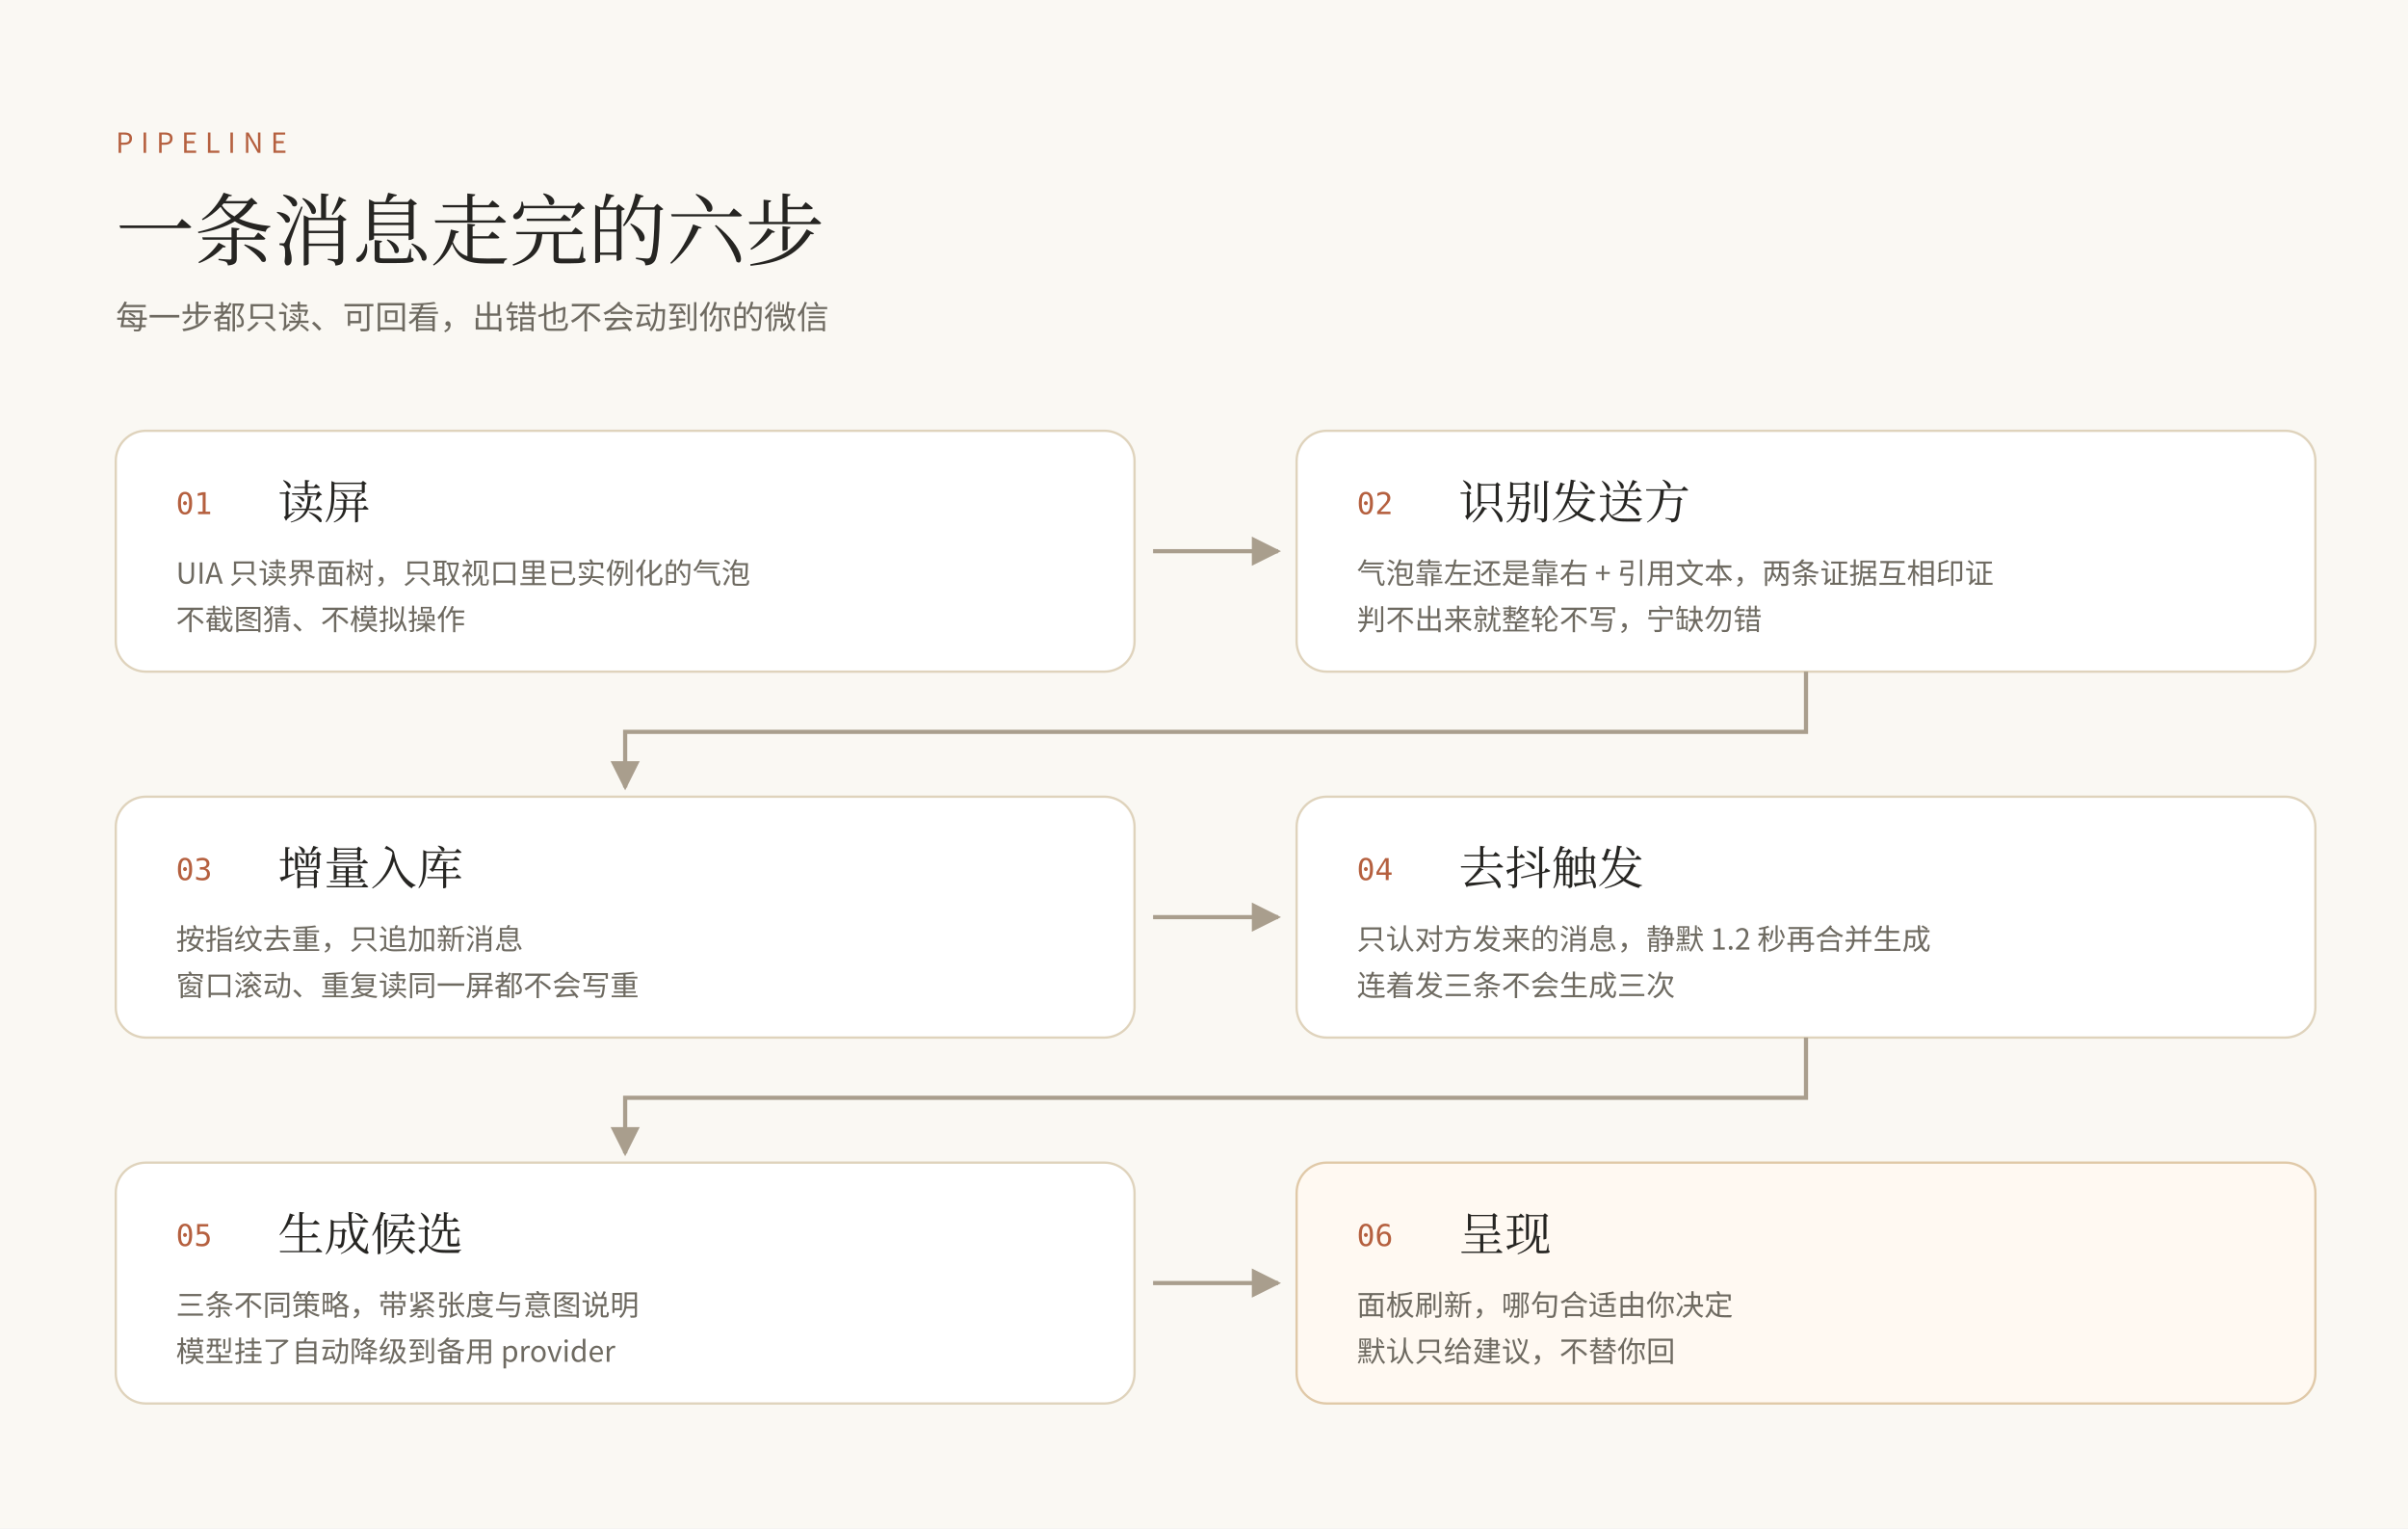
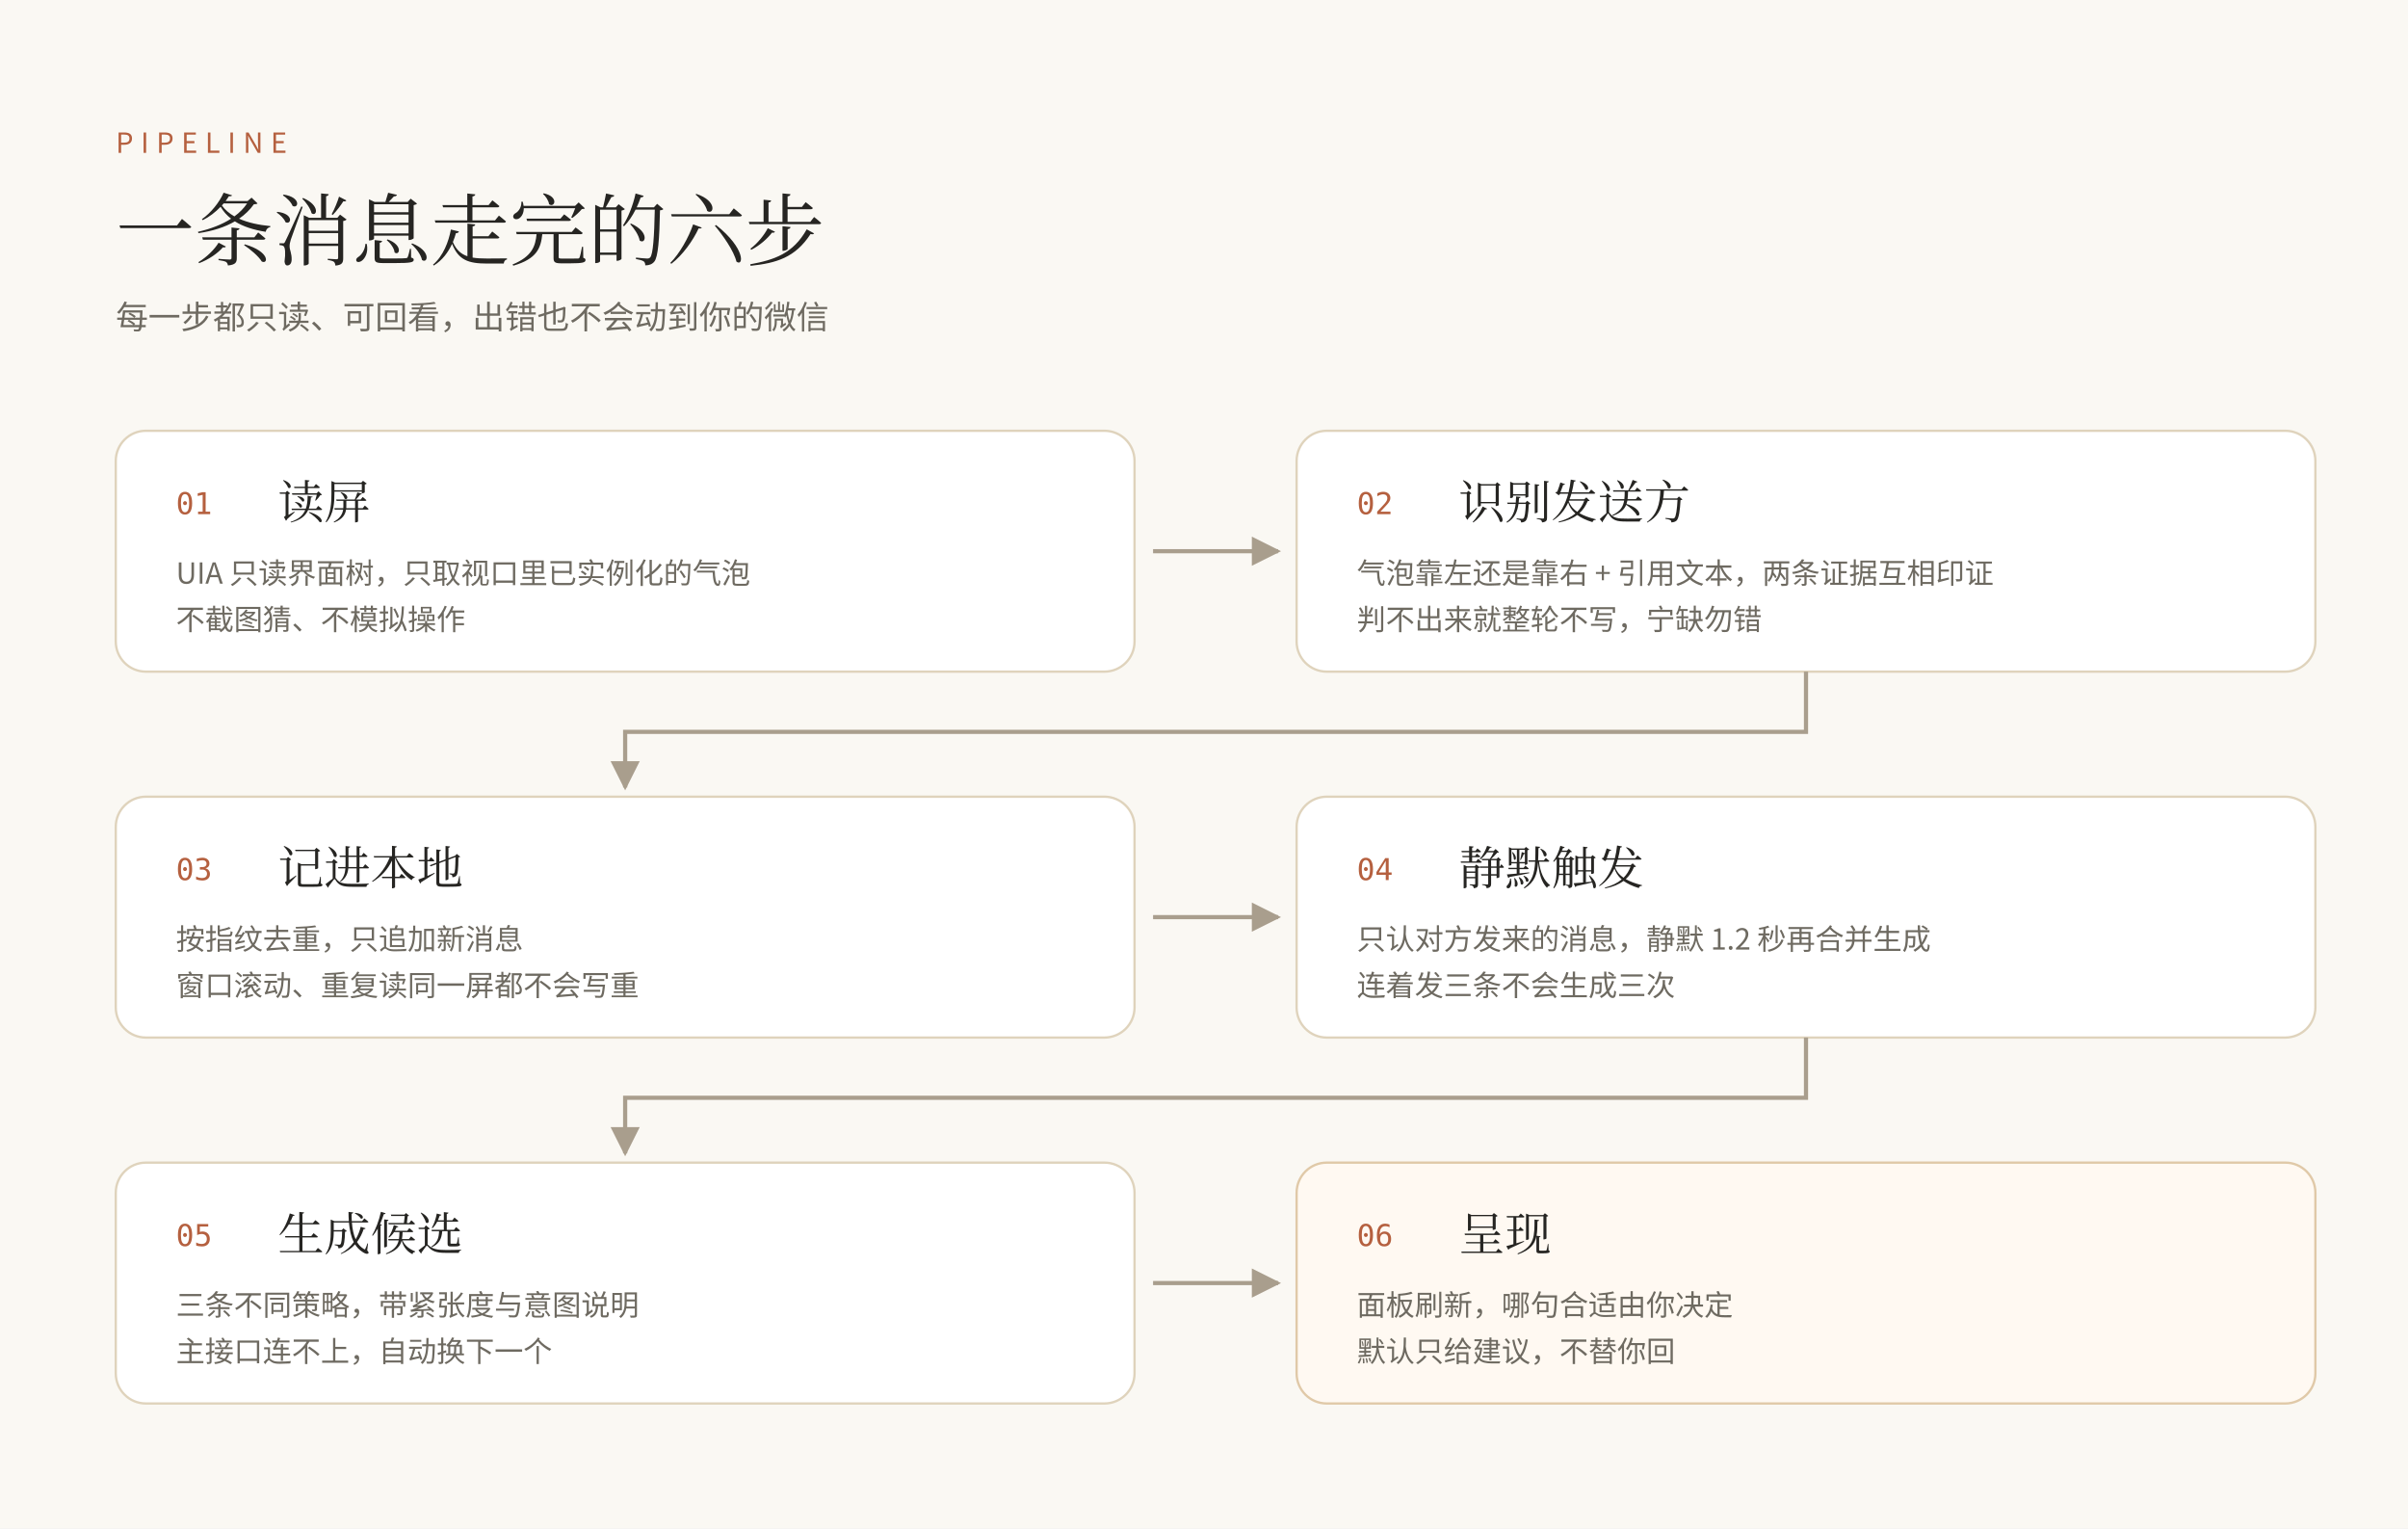
<svg xmlns="http://www.w3.org/2000/svg" width="1040" height="660" viewBox="0 0 1040 660">
  <defs>
    <marker id="a2" viewBox="0 0 10 10" refX="9" refY="5" markerWidth="7" markerHeight="7" orient="auto-start-reverse">
      <path d="M 0 0 L 10 5 L 0 10 z" fill="#A99E8D" />
    </marker>
    <style>
      .eb { font-family:"Noto Sans CJK SC",sans-serif; font-size:12px; letter-spacing:3.2px; fill:#B5603F; }
      .ttl { font-family:"Noto Serif CJK SC",serif; font-size:34px; fill:#262522; }
      .sub { font-family:"Noto Sans CJK SC",sans-serif; font-size:14px; fill:#6E6A61; }
      .n { font-family:"DejaVu Sans Mono",monospace; font-size:13px; fill:#B5603F; }
      .h { font-family:"Noto Serif CJK SC",serif; font-size:20px; fill:#262522; }
      .d { font-family:"Noto Sans CJK SC",sans-serif; font-size:12.5px; fill:#6E6A61; }
    </style>
  </defs>
  <rect width="1040" height="660" fill="#FAF8F3" />
  <text class="eb" x="50" y="66">PIPELINE</text>
  <text class="ttl" x="50" y="112">一条消息走完的六步</text>
  <text class="sub" x="50" y="142">每一步都只读、可回看，出错也不会动到你的微信</text>
  <rect x="50" y="186" width="440" height="104" rx="13" fill="#FFFFFF" stroke="#DFD3BC" />
  <text class="n" x="76" y="222">01</text>
  <text class="h" x="120" y="224">读屏</text>
  <text class="d" x="76" y="252">UIA 只读界面树，只取视口里已实例化的气泡</text>
  <text class="d" x="76" y="272">不截图猜、不模拟操作</text>
  <line x1="498" y1="238" x2="552" y2="238" stroke="#A99E8D" stroke-width="1.8" marker-end="url(#a2)" />
  <rect x="560" y="186" width="440" height="104" rx="13" fill="#FFFFFF" stroke="#DFD3BC" />
  <text class="n" x="586" y="222">02</text>
  <text class="h" x="630" y="224">识别发送方</text>
  <text class="d" x="586" y="252">气泡靠左还是靠右 + 引用文本，两条证据互相印证</text>
  <text class="d" x="586" y="272">判不出来就整轮不写，宁缺勿错</text>
  <path d="M 780 290 L 780 316 L 270 316 L 270 340" fill="none" stroke="#A99E8D" stroke-width="1.8" marker-end="url(#a2)" />
  <rect x="50" y="344" width="440" height="104" rx="13" fill="#FFFFFF" stroke="#DFD3BC" />
  <text class="n" x="76" y="380">03</text>
-   <text class="h" x="120" y="382">增量入库</text>
+   <text class="h" x="120" y="382">记进本地</text>
  <text class="d" x="76" y="410">按指纹去重，只追加新消息</text>
  <text class="d" x="76" y="430">窗口滚动、重复读同一屏都不会写重</text>
  <line x1="498" y1="396" x2="552" y2="396" stroke="#A99E8D" stroke-width="1.8" marker-end="url(#a2)" />
  <rect x="560" y="344" width="440" height="104" rx="13" fill="#FFFFFF" stroke="#DFD3BC" />
  <text class="n" x="586" y="380">04</text>
-   <text class="h" x="630" y="382">去抖触发</text>
+   <text class="h" x="630" y="382">静默触发</text>
  <text class="d" x="586" y="410">只认对方发来的消息，静默 1.2 秒再合并生成</text>
  <text class="d" x="586" y="430">连着发三条不会生成三次</text>
  <path d="M 780 448 L 780 474 L 270 474 L 270 498" fill="none" stroke="#A99E8D" stroke-width="1.8" marker-end="url(#a2)" />
  <rect x="50" y="502" width="440" height="104" rx="13" fill="#FFFFFF" stroke="#DFD3BC" />
  <text class="n" x="76" y="538">05</text>
  <text class="h" x="120" y="540">生成候选</text>
  <text class="d" x="76" y="568">三条不同策略，带紧张度与意图说明</text>
-   <text class="d" x="76" y="588">模型挂了自动降级到备用 provider</text>
+   <text class="d" x="76" y="588">主接口连不上，自动换下一个</text>
  <line x1="498" y1="554" x2="552" y2="554" stroke="#A99E8D" stroke-width="1.8" marker-end="url(#a2)" />
  <rect x="560" y="502" width="440" height="104" rx="13" fill="#FFF9F2" stroke="#E0C9A8" />
  <text class="n" x="586" y="538">06</text>
  <text class="h" x="630" y="540">呈现</text>
  <text class="d" x="586" y="568">面板刷新，哪句合适由你决定</text>
  <text class="d" x="586" y="588">默认只给建议，不替你回</text>
</svg>
